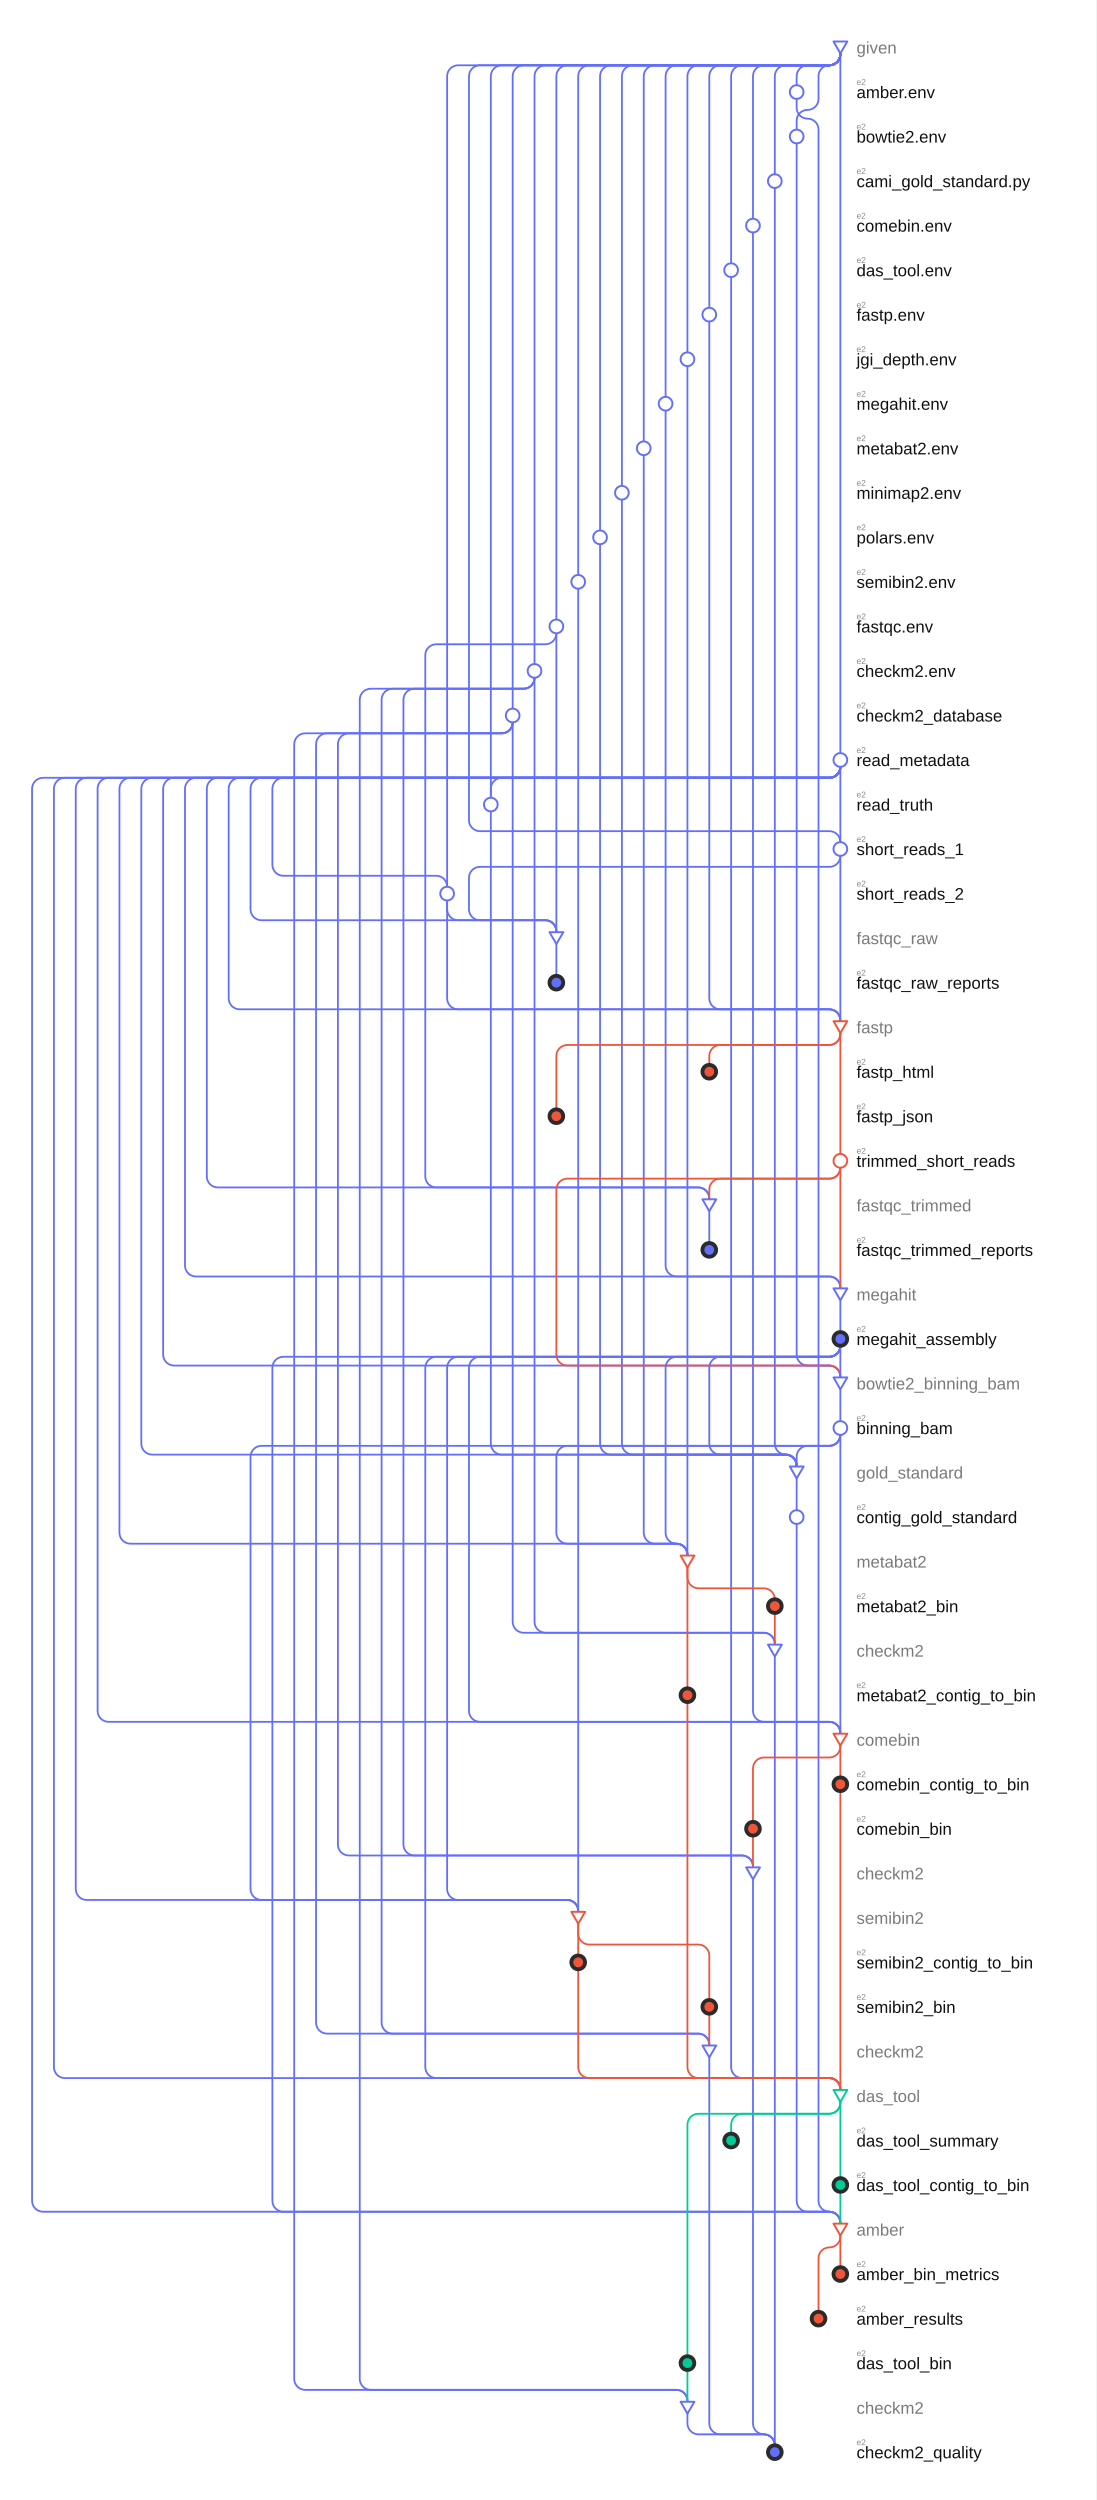
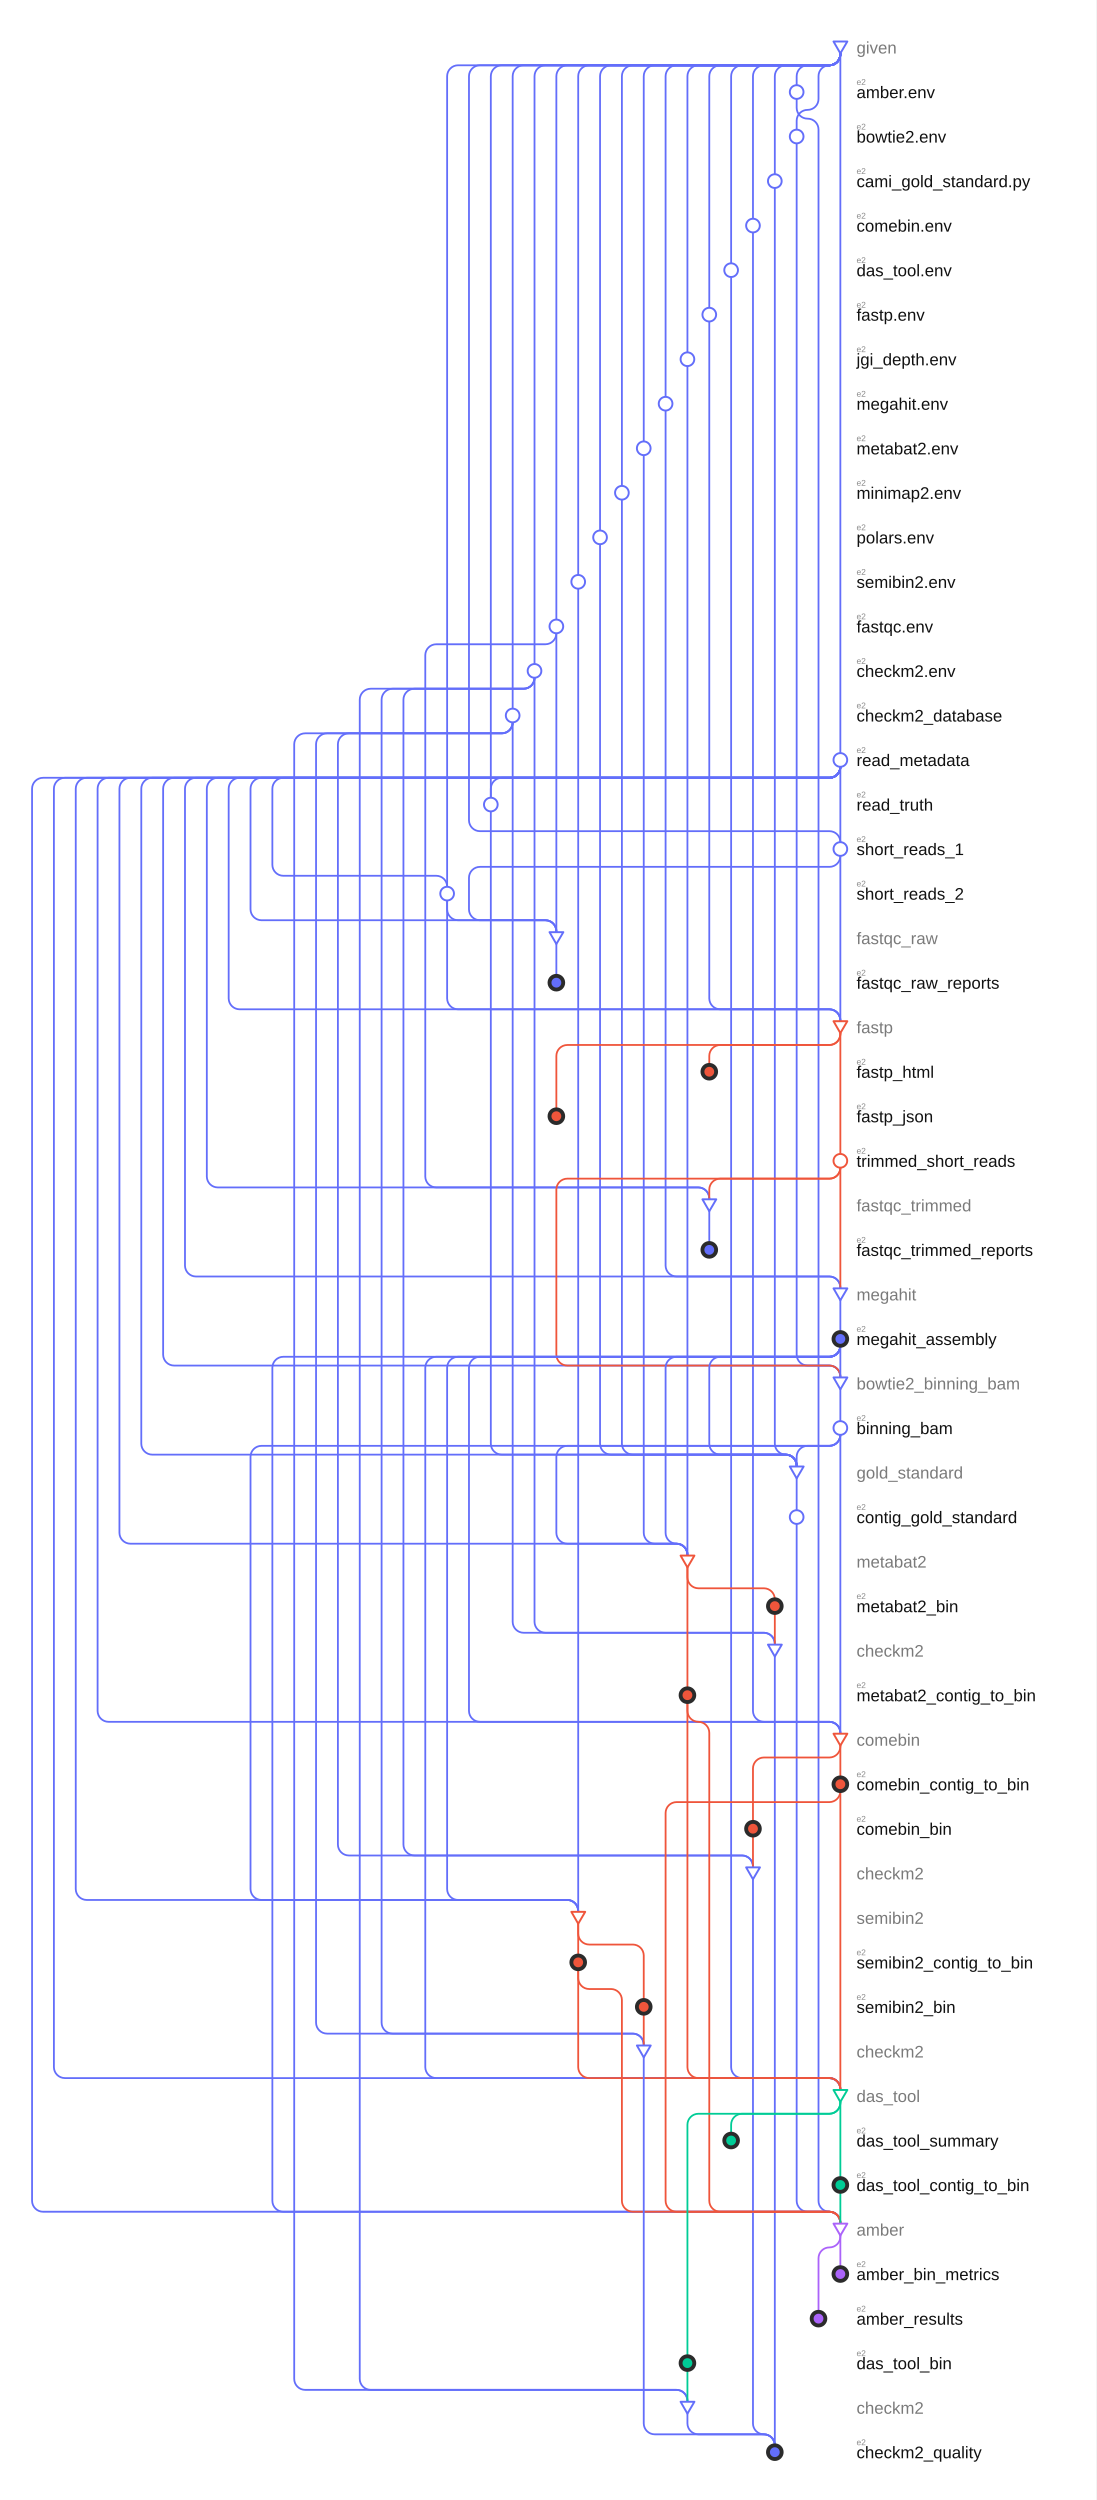
<svg xmlns="http://www.w3.org/2000/svg" width="848" height="1934" viewBox="0 0 848 1934">
  <rect width="848" height="1934" fill="#FFFFFF" />
  <g fill="none" stroke="#666666" stroke-width="1.4" stroke-linejoin="round" stroke-linecap="round">
    <path d="M 650.1,41.3 L 650.1,582.6" stroke="#636EFA" />
    <path d="M 650.1,41.3 L 650.1,42.1 A 8.4,8.4 0 0 1 641.7,50.5 A 8.4,8.4 0 0 0 633.2,59.0 L 633.2,76.5 A 8.4,8.4 0 0 1 624.8,85.0 A 8.4,8.4 0 0 0 616.3,93.4 L 616.3,100.3" stroke="#636EFA" />
    <path d="M 650.1,41.3 L 650.1,42.1 A 8.5,8.5 0 0 1 641.7,50.5 L 624.8,50.5 A 8.5,8.5 0 0 0 616.3,59.0 L 616.3,65.8" stroke="#636EFA" />
    <path d="M 650.1,41.3 L 650.1,42.1 A 8.5,8.5 0 0 1 641.7,50.5 L 607.9,50.5 A 8.5,8.5 0 0 0 599.4,59.0 L 599.4,134.7" stroke="#636EFA" />
    <path d="M 650.1,41.3 L 650.1,42.1 A 8.5,8.5 0 0 1 641.7,50.5 L 591.0,50.5 A 8.5,8.5 0 0 0 582.5,59.0 L 582.5,169.2" stroke="#636EFA" />
    <path d="M 650.1,41.3 L 650.1,42.1 A 8.5,8.5 0 0 1 641.7,50.5 L 574.1,50.5 A 8.5,8.5 0 0 0 565.6,59.0 L 565.6,203.6" stroke="#636EFA" />
    <path d="M 650.1,41.3 L 650.1,42.1 A 8.5,8.5 0 0 1 641.7,50.5 L 557.2,50.5 A 8.5,8.5 0 0 0 548.7,59.0 L 548.7,238.1" stroke="#636EFA" />
    <path d="M 650.1,41.3 L 650.1,42.1 A 8.5,8.5 0 0 1 641.7,50.5 L 540.3,50.5 A 8.5,8.5 0 0 0 531.8,59.0 L 531.8,272.5" stroke="#636EFA" />
    <path d="M 650.1,41.3 L 650.1,42.1 A 8.5,8.5 0 0 1 641.7,50.5 L 523.4,50.5 A 8.5,8.5 0 0 0 514.9,59.0 L 514.9,307.0" stroke="#636EFA" />
    <path d="M 650.1,41.3 L 650.1,42.1 A 8.5,8.5 0 0 1 641.7,50.5 L 506.5,50.5 A 8.5,8.5 0 0 0 498.0,59.0 L 498.0,341.4" stroke="#636EFA" />
    <path d="M 650.1,41.3 L 650.1,42.1 A 8.5,8.5 0 0 1 641.7,50.5 L 489.6,50.5 A 8.5,8.5 0 0 0 481.1,59.0 L 481.1,375.9" stroke="#636EFA" />
    <path d="M 650.1,41.3 L 650.1,42.1 A 8.5,8.5 0 0 1 641.7,50.5 L 472.7,50.5 A 8.5,8.5 0 0 0 464.2,59.0 L 464.2,410.3" stroke="#636EFA" />
    <path d="M 650.1,41.3 L 650.1,42.1 A 8.5,8.5 0 0 1 641.7,50.5 L 455.8,50.5 A 8.5,8.5 0 0 0 447.3,59.0 L 447.3,444.8" stroke="#636EFA" />
    <path d="M 650.1,41.3 L 650.1,42.1 A 8.5,8.5 0 0 1 641.7,50.5 L 438.9,50.5 A 8.5,8.5 0 0 0 430.4,59.0 L 430.4,479.2" stroke="#636EFA" />
    <path d="M 650.1,41.3 L 650.1,42.1 A 8.5,8.5 0 0 1 641.7,50.5 L 422.0,50.5 A 8.5,8.5 0 0 0 413.5,59.0 L 413.5,513.7" stroke="#636EFA" />
    <path d="M 650.1,41.3 L 650.1,42.1 A 8.5,8.5 0 0 1 641.7,50.5 L 405.1,50.5 A 8.5,8.5 0 0 0 396.6,59.0 L 396.6,548.1" stroke="#636EFA" />
    <path d="M 650.1,41.3 L 650.1,42.1 A 8.5,8.5 0 0 1 641.7,50.5 L 388.2,50.5 A 8.5,8.5 0 0 0 379.7,59.0 L 379.7,617.0" stroke="#636EFA" />
    <path d="M 650.1,41.3 L 650.1,42.1 A 8.5,8.5 0 0 1 641.7,50.5 L 371.3,50.5 A 8.5,8.5 0 0 0 362.8,59.0 L 362.8,634.6 A 8.5,8.5 0 0 0 371.3,643.0 L 641.7,643.0 A 8.4,8.4 0 0 1 650.1,651.5 L 650.1,651.5" stroke="#636EFA" />
    <path d="M 650.1,41.3 L 650.1,42.1 A 8.5,8.5 0 0 1 641.7,50.5 L 354.4,50.5 A 8.5,8.5 0 0 0 345.9,59.0 L 345.9,685.9" stroke="#636EFA" />
    <path d="M 616.3,76.5 L 616.3,83.4 A 8.4,8.4 0 0 0 624.8,91.8 A 8.4,8.4 0 0 1 633.2,100.3 L 633.2,1702.5 A 8.4,8.4 0 0 0 641.7,1711.0 A 8.4,8.4 0 0 1 650.1,1719.4 L 650.1,1720.2" stroke="#636EFA" />
    <path d="M 616.3,111.0 L 616.3,1048.0 A 8.5,8.5 0 0 0 624.8,1056.4 L 641.7,1056.4 A 8.5,8.5 0 0 1 650.1,1064.9 L 650.1,1065.6" stroke="#636EFA" />
    <path d="M 599.4,145.4 L 599.4,1116.9 A 8.5,8.5 0 0 0 607.9,1125.3 A 8.5,8.5 0 0 1 616.3,1133.8 L 616.3,1134.5" stroke="#636EFA" />
    <path d="M 582.5,179.9 L 582.5,1323.6 A 8.5,8.5 0 0 0 591.0,1332.0 L 641.7,1332.0 A 8.5,8.5 0 0 1 650.1,1340.5 L 650.1,1341.2" stroke="#636EFA" />
    <path d="M 565.6,214.3 L 565.6,1599.2 A 8.5,8.5 0 0 0 574.1,1607.6 L 641.7,1607.6 A 8.5,8.5 0 0 1 650.1,1616.1 L 650.1,1616.8" stroke="#636EFA" />
    <path d="M 548.7,248.8 L 548.7,772.4 A 8.5,8.5 0 0 0 557.2,780.8 L 641.7,780.8 A 8.5,8.5 0 0 1 650.1,789.3 L 650.1,790.0" stroke="#636EFA" />
    <path d="M 531.8,283.2 L 531.8,1203.4" stroke="#636EFA" />
    <path d="M 514.9,317.7 L 514.9,979.1 A 8.5,8.5 0 0 0 523.4,987.5 L 641.7,987.5 A 8.5,8.5 0 0 1 650.1,996.0 L 650.1,996.7" stroke="#636EFA" />
    <path d="M 498.0,352.1 L 498.0,1185.8 A 8.5,8.5 0 0 0 506.5,1194.2 L 523.4,1194.2 A 8.5,8.5 0 0 1 531.8,1202.7 L 531.8,1203.4" stroke="#636EFA" />
    <path d="M 481.1,386.6 L 481.1,1116.9 A 8.5,8.5 0 0 0 489.6,1125.3 L 607.9,1125.3 A 8.5,8.5 0 0 1 616.3,1133.8 L 616.3,1134.5" stroke="#636EFA" />
    <path d="M 464.2,421.0 L 464.2,1116.9 A 8.5,8.5 0 0 0 472.7,1125.3 L 607.9,1125.3 A 8.5,8.5 0 0 1 616.3,1133.8 L 616.3,1134.5" stroke="#636EFA" />
    <path d="M 447.3,455.5 L 447.3,1479.0" stroke="#636EFA" />
    <path d="M 430.4,489.9 L 430.4,721.1" stroke="#636EFA" />
    <path d="M 430.4,489.9 L 430.4,489.9 A 8.5,8.5 0 0 1 422.0,498.4 L 337.5,498.4 A 8.5,8.5 0 0 0 329.0,506.8 L 329.0,910.2 A 8.5,8.5 0 0 0 337.5,918.6 L 540.3,918.6 A 8.5,8.5 0 0 1 548.7,927.1 L 548.7,927.8" stroke="#636EFA" />
    <path d="M 413.5,524.4 L 413.5,1254.7 A 8.5,8.5 0 0 0 422.0,1263.1 L 591.0,1263.1 A 8.5,8.5 0 0 1 599.4,1271.6 L 599.4,1272.3" stroke="#636EFA" />
    <path d="M 413.5,524.4 A 8.4,8.4 0 0 1 405.1,532.8 L 320.6,532.8 A 8.5,8.5 0 0 0 312.1,541.3 L 312.1,1426.9 A 8.5,8.5 0 0 0 320.6,1435.4 L 574.1,1435.4 A 8.5,8.5 0 0 1 582.5,1443.8 L 582.5,1444.6" stroke="#636EFA" />
-     <path d="M 413.5,524.4 A 8.4,8.4 0 0 1 405.1,532.8 L 303.7,532.8 A 8.5,8.5 0 0 0 295.2,541.3 L 295.2,1564.7 A 8.5,8.5 0 0 0 303.7,1573.2 L 540.3,1573.2 A 8.5,8.5 0 0 1 548.7,1581.6 L 548.7,1582.4" stroke="#636EFA" />
+     <path d="M 413.5,524.4 A 8.4,8.4 0 0 1 405.1,532.8 L 303.7,532.8 A 8.5,8.5 0 0 0 295.2,541.3 L 295.2,1564.7 A 8.5,8.5 0 0 0 303.7,1573.2 L 489.6,1573.2 A 8.5,8.5 0 0 1 498.0,1581.6 L 498.0,1582.4" stroke="#636EFA" />
    <path d="M 413.5,524.4 A 8.4,8.4 0 0 1 405.1,532.8 L 286.8,532.8 A 8.5,8.5 0 0 0 278.3,541.3 L 278.3,1840.3 A 8.5,8.5 0 0 0 286.8,1848.8 L 523.4,1848.8 A 8.5,8.5 0 0 1 531.8,1857.2 L 531.8,1858.0" stroke="#636EFA" />
    <path d="M 396.6,558.8 L 396.6,1254.7 A 8.5,8.5 0 0 0 405.1,1263.1 L 591.0,1263.1 A 8.5,8.5 0 0 1 599.4,1271.6 L 599.4,1272.3" stroke="#636EFA" />
    <path d="M 396.6,558.8 A 8.4,8.4 0 0 1 388.2,567.3 L 269.9,567.3 A 8.5,8.5 0 0 0 261.4,575.7 L 261.4,1426.9 A 8.5,8.5 0 0 0 269.9,1435.4 L 574.1,1435.4 A 8.5,8.5 0 0 1 582.5,1443.8 L 582.5,1444.6" stroke="#636EFA" />
-     <path d="M 396.6,558.8 A 8.4,8.4 0 0 1 388.2,567.3 L 253.0,567.3 A 8.5,8.5 0 0 0 244.5,575.7 L 244.5,1564.7 A 8.5,8.5 0 0 0 253.0,1573.2 L 540.3,1573.2 A 8.5,8.5 0 0 1 548.7,1581.6 L 548.7,1582.4" stroke="#636EFA" />
+     <path d="M 396.6,558.8 A 8.4,8.4 0 0 1 388.2,567.3 L 253.0,567.3 A 8.5,8.5 0 0 0 244.5,575.7 L 244.5,1564.7 A 8.5,8.5 0 0 0 253.0,1573.2 L 489.6,1573.2 A 8.5,8.5 0 0 1 498.0,1581.6 L 498.0,1582.4" stroke="#636EFA" />
    <path d="M 396.6,558.8 A 8.4,8.4 0 0 1 388.2,567.3 L 236.1,567.3 A 8.5,8.5 0 0 0 227.6,575.7 L 227.6,1840.3 A 8.5,8.5 0 0 0 236.1,1848.8 L 523.4,1848.8 A 8.5,8.5 0 0 1 531.8,1857.2 L 531.8,1858.0" stroke="#636EFA" />
    <path d="M 650.1,593.3 L 650.1,651.5" stroke="#636EFA" />
    <path d="M 650.1,593.3 A 8.4,8.4 0 0 1 641.7,601.7 L 388.2,601.7 A 8.5,8.5 0 0 0 379.7,610.2 L 379.7,617.0" stroke="#636EFA" />
    <path d="M 650.1,593.3 A 8.4,8.4 0 0 1 641.7,601.7 L 219.2,601.7 A 8.5,8.5 0 0 0 210.7,610.2 L 210.7,669.0 A 8.5,8.5 0 0 0 219.2,677.5 L 337.5,677.5 A 8.4,8.4 0 0 1 345.9,685.9 L 345.9,685.9" stroke="#636EFA" />
    <path d="M 650.1,593.3 A 8.4,8.4 0 0 1 641.7,601.7 L 202.3,601.7 A 8.5,8.5 0 0 0 193.8,610.2 L 193.8,703.5 A 8.5,8.5 0 0 0 202.3,711.9 L 422.0,711.9 A 8.5,8.5 0 0 1 430.4,720.4 L 430.4,721.1" stroke="#636EFA" />
    <path d="M 650.1,593.3 A 8.4,8.4 0 0 1 641.7,601.7 L 185.4,601.7 A 8.5,8.5 0 0 0 176.9,610.2 L 176.9,772.4 A 8.5,8.5 0 0 0 185.4,780.8 L 641.7,780.8 A 8.5,8.5 0 0 1 650.1,789.3 L 650.1,790.0" stroke="#636EFA" />
    <path d="M 650.1,593.3 A 8.4,8.4 0 0 1 641.7,601.7 L 168.5,601.7 A 8.5,8.5 0 0 0 160.0,610.2 L 160.0,910.2 A 8.5,8.5 0 0 0 168.5,918.6 L 540.3,918.6 A 8.5,8.5 0 0 1 548.7,927.1 L 548.7,927.8" stroke="#636EFA" />
    <path d="M 650.1,593.3 A 8.4,8.4 0 0 1 641.7,601.7 L 151.6,601.7 A 8.5,8.5 0 0 0 143.1,610.2 L 143.1,979.1 A 8.5,8.5 0 0 0 151.6,987.5 L 641.7,987.5 A 8.5,8.5 0 0 1 650.1,996.0 L 650.1,996.7" stroke="#636EFA" />
    <path d="M 650.1,593.3 A 8.4,8.4 0 0 1 641.7,601.7 L 134.7,601.7 A 8.5,8.5 0 0 0 126.2,610.2 L 126.2,1048.0 A 8.5,8.5 0 0 0 134.7,1056.4 L 641.7,1056.4 A 8.5,8.5 0 0 1 650.1,1064.9 L 650.1,1065.6" stroke="#636EFA" />
    <path d="M 650.1,593.3 A 8.4,8.4 0 0 1 641.7,601.7 L 117.8,601.7 A 8.5,8.5 0 0 0 109.3,610.2 L 109.3,1116.9 A 8.5,8.5 0 0 0 117.8,1125.3 L 607.9,1125.3 A 8.5,8.5 0 0 1 616.3,1133.8 L 616.3,1134.5" stroke="#636EFA" />
    <path d="M 650.1,593.3 A 8.4,8.4 0 0 1 641.7,601.7 L 100.9,601.7 A 8.5,8.5 0 0 0 92.4,610.2 L 92.4,1185.8 A 8.5,8.5 0 0 0 100.9,1194.2 L 523.4,1194.2 A 8.5,8.5 0 0 1 531.8,1202.7 L 531.8,1203.4" stroke="#636EFA" />
    <path d="M 650.1,593.3 A 8.4,8.4 0 0 1 641.7,601.7 L 84.0,601.7 A 8.5,8.5 0 0 0 75.5,610.2 L 75.5,1323.6 A 8.5,8.5 0 0 0 84.0,1332.0 L 641.7,1332.0 A 8.5,8.5 0 0 1 650.1,1340.5 L 650.1,1341.2" stroke="#636EFA" />
    <path d="M 650.1,593.3 A 8.4,8.4 0 0 1 641.7,601.7 L 67.1,601.7 A 8.5,8.5 0 0 0 58.6,610.2 L 58.6,1461.4 A 8.5,8.5 0 0 0 67.1,1469.8 L 438.9,1469.8 A 8.5,8.5 0 0 1 447.3,1478.3 L 447.3,1479.0" stroke="#636EFA" />
    <path d="M 650.1,593.3 A 8.4,8.4 0 0 1 641.7,601.7 L 50.2,601.7 A 8.5,8.5 0 0 0 41.7,610.2 L 41.7,1599.2 A 8.5,8.5 0 0 0 50.2,1607.6 L 641.7,1607.6 A 8.5,8.5 0 0 1 650.1,1616.1 L 650.1,1616.8" stroke="#636EFA" />
    <path d="M 650.1,593.3 A 8.4,8.4 0 0 1 641.7,601.7 L 33.3,601.7 A 8.5,8.5 0 0 0 24.8,610.2 L 24.8,1702.5 A 8.5,8.5 0 0 0 33.3,1711.0 L 641.7,1711.0 A 8.5,8.5 0 0 1 650.1,1719.4 L 650.1,1720.2" stroke="#636EFA" />
    <path d="M 379.7,627.7 L 379.7,1116.9 A 8.5,8.5 0 0 0 388.2,1125.3 L 607.9,1125.3 A 8.5,8.5 0 0 1 616.3,1133.8 L 616.3,1134.5" stroke="#636EFA" />
    <path d="M 650.1,662.2 L 650.1,790.0" stroke="#636EFA" />
    <path d="M 650.1,662.2 A 8.4,8.4 0 0 1 641.7,670.6 L 371.3,670.6 A 8.5,8.5 0 0 0 362.8,679.1 L 362.8,703.5 A 8.5,8.5 0 0 0 371.3,711.9 L 422.0,711.9 A 8.5,8.5 0 0 1 430.4,720.4 L 430.4,721.1" stroke="#636EFA" />
    <path d="M 345.9,696.6 L 345.9,703.5 A 8.5,8.5 0 0 0 354.4,711.9 L 422.0,711.9 A 8.5,8.5 0 0 1 430.4,720.4 L 430.4,721.1" stroke="#636EFA" />
    <path d="M 345.9,696.6 L 345.9,772.4 A 8.5,8.5 0 0 0 354.4,780.8 L 641.7,780.8 A 8.5,8.5 0 0 1 650.1,789.3 L 650.1,790.0" stroke="#636EFA" />
    <path d="M 430.4,730.3 L 430.4,754.8" stroke="#636EFA" />
    <path d="M 650.1,799.2 L 650.1,892.6" stroke="#EF553B" />
    <path d="M 650.1,799.2 L 650.1,800.0 A 8.5,8.5 0 0 1 641.7,808.4 L 557.2,808.4 A 8.5,8.5 0 0 0 548.7,816.9 L 548.7,823.7" stroke="#EF553B" />
    <path d="M 650.1,799.2 L 650.1,800.0 A 8.5,8.5 0 0 1 641.7,808.4 L 438.9,808.4 A 8.5,8.5 0 0 0 430.4,816.9 L 430.4,858.2" stroke="#EF553B" />
    <path d="M 650.1,903.3 L 650.1,996.7" stroke="#EF553B" />
    <path d="M 650.1,903.3 A 8.4,8.4 0 0 1 641.7,911.8 L 557.2,911.8 A 8.5,8.5 0 0 0 548.7,920.2 L 548.7,927.8" stroke="#EF553B" />
    <path d="M 650.1,903.3 A 8.4,8.4 0 0 1 641.7,911.8 L 438.9,911.8 A 8.5,8.5 0 0 0 430.4,920.2 L 430.4,1048.0 A 8.5,8.5 0 0 0 438.9,1056.4 L 641.7,1056.4 A 8.5,8.5 0 0 1 650.1,1064.9 L 650.1,1065.6" stroke="#EF553B" />
    <path d="M 548.7,937.0 L 548.7,961.5" stroke="#636EFA" />
    <path d="M 650.1,1005.9 L 650.1,1030.4" stroke="#636EFA" />
    <path d="M 650.1,1041.1 L 650.1,1065.6" stroke="#636EFA" />
    <path d="M 650.1,1041.1 A 8.5,8.5 0 0 1 641.7,1049.6 L 557.2,1049.6 A 8.5,8.5 0 0 0 548.7,1058.0 L 548.7,1116.9 A 8.5,8.5 0 0 0 557.2,1125.3 L 607.9,1125.3 A 8.5,8.5 0 0 1 616.3,1133.8 L 616.3,1134.5" stroke="#636EFA" />
    <path d="M 650.1,1041.1 A 8.5,8.5 0 0 1 641.7,1049.6 L 523.4,1049.6 A 8.5,8.5 0 0 0 514.9,1058.0 L 514.9,1185.8 A 8.4,8.4 0 0 0 523.4,1194.2 A 8.4,8.4 0 0 1 531.8,1202.7 L 531.8,1203.4" stroke="#636EFA" />
    <path d="M 650.1,1041.1 A 8.5,8.5 0 0 1 641.7,1049.6 L 371.3,1049.6 A 8.5,8.5 0 0 0 362.8,1058.0 L 362.8,1323.6 A 8.5,8.5 0 0 0 371.3,1332.0 L 641.7,1332.0 A 8.5,8.5 0 0 1 650.1,1340.5 L 650.1,1341.2" stroke="#636EFA" />
    <path d="M 650.1,1041.1 A 8.5,8.5 0 0 1 641.7,1049.6 L 354.4,1049.6 A 8.5,8.5 0 0 0 345.9,1058.0 L 345.9,1461.4 A 8.5,8.5 0 0 0 354.4,1469.8 L 438.9,1469.8 A 8.5,8.5 0 0 1 447.3,1478.3 L 447.3,1479.0" stroke="#636EFA" />
    <path d="M 650.1,1041.1 A 8.5,8.5 0 0 1 641.7,1049.6 L 337.5,1049.6 A 8.5,8.5 0 0 0 329.0,1058.0 L 329.0,1599.2 A 8.5,8.5 0 0 0 337.5,1607.6 L 641.7,1607.6 A 8.5,8.5 0 0 1 650.1,1616.1 L 650.1,1616.8" stroke="#636EFA" />
    <path d="M 650.1,1041.1 A 8.5,8.5 0 0 1 641.7,1049.6 L 219.2,1049.6 A 8.5,8.5 0 0 0 210.7,1058.0 L 210.7,1702.5 A 8.5,8.5 0 0 0 219.2,1711.0 L 641.7,1711.0 A 8.5,8.5 0 0 1 650.1,1719.4 L 650.1,1720.2" stroke="#636EFA" />
    <path d="M 650.1,1074.8 L 650.1,1099.3" stroke="#636EFA" />
    <path d="M 650.1,1110.0 L 650.1,1341.2" stroke="#636EFA" />
    <path d="M 650.1,1110.0 A 8.5,8.5 0 0 1 641.7,1118.5 L 624.8,1118.5 A 8.5,8.5 0 0 0 616.3,1126.9 L 616.3,1134.5" stroke="#636EFA" />
    <path d="M 650.1,1110.0 A 8.5,8.5 0 0 1 641.7,1118.5 L 438.9,1118.5 A 8.5,8.5 0 0 0 430.4,1126.9 L 430.4,1185.8 A 8.5,8.5 0 0 0 438.9,1194.2 L 523.4,1194.2 A 8.5,8.5 0 0 1 531.8,1202.7 L 531.8,1203.4" stroke="#636EFA" />
    <path d="M 650.1,1110.0 A 8.5,8.5 0 0 1 641.7,1118.5 L 202.3,1118.5 A 8.5,8.5 0 0 0 193.8,1126.9 L 193.8,1461.4 A 8.5,8.5 0 0 0 202.3,1469.8 L 438.9,1469.8 A 8.5,8.5 0 0 1 447.3,1478.3 L 447.3,1479.0" stroke="#636EFA" />
    <path d="M 616.3,1143.7 L 616.3,1168.2" stroke="#636EFA" />
    <path d="M 616.3,1178.9 L 616.3,1702.5 A 8.5,8.5 0 0 0 624.8,1711.0 L 641.7,1711.0 A 8.5,8.5 0 0 1 650.1,1719.4 L 650.1,1720.2" stroke="#636EFA" />
    <path d="M 531.8,1212.6 L 531.8,1220.2 A 8.5,8.5 0 0 0 540.3,1228.7 L 591.0,1228.7 A 8.5,8.5 0 0 1 599.4,1237.1 L 599.4,1237.1" stroke="#EF553B" />
    <path d="M 531.8,1212.6 L 531.8,1306.0" stroke="#EF553B" />
    <path d="M 599.4,1247.8 L 599.4,1272.3" stroke="#EF553B" />
    <path d="M 599.4,1281.5 L 599.4,1891.7" stroke="#636EFA" />
+     <path d="M 531.8,1316.7 L 531.8,1323.6 A 8.5,8.5 0 0 0 540.3,1332.0 A 8.5,8.5 0 0 1 548.7,1340.5 L 548.7,1702.5 A 8.5,8.5 0 0 0 557.2,1711.0 L 641.7,1711.0 A 8.5,8.5 0 0 1 650.1,1719.4 L 650.1,1720.2" stroke="#EF553B" />
    <path d="M 531.8,1316.7 L 531.8,1599.2 A 8.5,8.5 0 0 0 540.3,1607.6 L 641.7,1607.6 A 8.5,8.5 0 0 1 650.1,1616.1 L 650.1,1616.8" stroke="#EF553B" />
    <path d="M 650.1,1350.4 L 650.1,1374.9" stroke="#EF553B" />
    <path d="M 650.1,1350.4 L 650.1,1351.2 A 8.5,8.5 0 0 1 641.7,1359.6 L 591.0,1359.6 A 8.5,8.5 0 0 0 582.5,1368.1 L 582.5,1409.4" stroke="#EF553B" />
    <path d="M 650.1,1385.6 L 650.1,1616.8" stroke="#EF553B" />
+     <path d="M 650.1,1385.6 A 8.5,8.5 0 0 1 641.7,1394.1 L 523.4,1394.1 A 8.5,8.5 0 0 0 514.9,1402.5 L 514.9,1702.5 A 8.5,8.5 0 0 0 523.4,1711.0 L 641.7,1711.0 A 8.5,8.5 0 0 1 650.1,1719.4 L 650.1,1720.2" stroke="#EF553B" />
    <path d="M 582.5,1420.1 L 582.5,1444.6" stroke="#EF553B" />
    <path d="M 582.5,1453.8 L 582.5,1874.8 A 8.4,8.4 0 0 0 591.0,1883.2 A 8.4,8.4 0 0 1 599.4,1891.7 L 599.4,1891.7" stroke="#636EFA" />
-     <path d="M 447.3,1488.2 L 447.3,1495.8 A 8.5,8.5 0 0 0 455.8,1504.3 L 540.3,1504.3 A 8.5,8.5 0 0 1 548.7,1512.7 L 548.7,1547.2" stroke="#EF553B" />
+     <path d="M 447.3,1488.2 L 447.3,1495.8 A 8.5,8.5 0 0 0 455.8,1504.3 L 489.6,1504.3 A 8.5,8.5 0 0 1 498.0,1512.7 L 498.0,1547.2" stroke="#EF553B" />
    <path d="M 447.3,1488.2 L 447.3,1512.7" stroke="#EF553B" />
+     <path d="M 447.3,1523.4 L 447.3,1530.3 A 8.5,8.5 0 0 0 455.8,1538.7 L 472.7,1538.7 A 8.5,8.5 0 0 1 481.1,1547.2 L 481.1,1702.5 A 8.5,8.5 0 0 0 489.6,1711.0 L 641.7,1711.0 A 8.5,8.5 0 0 1 650.1,1719.4 L 650.1,1720.2" stroke="#EF553B" />
    <path d="M 447.3,1523.4 L 447.3,1599.2 A 8.5,8.5 0 0 0 455.8,1607.6 L 641.7,1607.6 A 8.5,8.5 0 0 1 650.1,1616.1 L 650.1,1616.8" stroke="#EF553B" />
-     <path d="M 548.7,1557.9 L 548.7,1582.4" stroke="#EF553B" />
-     <path d="M 548.7,1591.6 L 548.7,1874.8 A 8.5,8.5 0 0 0 557.2,1883.2 L 591.0,1883.2 A 8.5,8.5 0 0 1 599.4,1891.7 L 599.4,1891.7" stroke="#636EFA" />
+     <path d="M 498.0,1557.9 L 498.0,1582.4" stroke="#EF553B" />
+     <path d="M 498.0,1591.6 L 498.0,1874.8 A 8.5,8.5 0 0 0 506.5,1883.2 L 591.0,1883.2 A 8.5,8.5 0 0 1 599.4,1891.7 L 599.4,1891.7" stroke="#636EFA" />
    <path d="M 650.1,1626.0 L 650.1,1685.0" stroke="#00CC96" />
    <path d="M 650.1,1626.0 L 650.1,1626.8 A 8.5,8.5 0 0 1 641.7,1635.2 L 574.1,1635.2 A 8.5,8.5 0 0 0 565.6,1643.7 L 565.6,1650.5" stroke="#00CC96" />
    <path d="M 650.1,1626.0 L 650.1,1626.8 A 8.5,8.5 0 0 1 641.7,1635.2 L 540.3,1635.2 A 8.5,8.5 0 0 0 531.8,1643.7 L 531.8,1822.8" stroke="#00CC96" />
    <path d="M 650.1,1695.7 L 650.1,1720.2" stroke="#00CC96" />
-     <path d="M 650.1,1729.4 L 650.1,1753.9" stroke="#EF553B" />
-     <path d="M 650.1,1729.4 L 650.1,1730.1 A 8.4,8.4 0 0 1 641.7,1738.6 A 8.4,8.4 0 0 0 633.2,1747.0 L 633.2,1788.3" stroke="#EF553B" />
+     <path d="M 650.1,1729.4 L 650.1,1753.9" stroke="#AB63FA" />
+     <path d="M 650.1,1729.4 L 650.1,1730.1 A 8.4,8.4 0 0 1 641.7,1738.6 A 8.4,8.4 0 0 0 633.2,1747.0 L 633.2,1788.3" stroke="#AB63FA" />
    <path d="M 531.8,1833.5 L 531.8,1858.0" stroke="#00CC96" />
    <path d="M 531.8,1867.2 L 531.8,1874.8 A 8.5,8.5 0 0 0 540.3,1883.2 L 591.0,1883.2 A 8.5,8.5 0 0 1 599.4,1891.7 L 599.4,1891.7" stroke="#636EFA" />
  </g>
  <g>
    <polygon points="644.8,32.1 655.5,32.1 650.1,41.3" fill="#FFFFFF" stroke="#636EFA" stroke-width="1.5" stroke-linejoin="round" />
    <text x="662.6" y="41.4" font-family="Arial" font-size="13" fill="#7A7A7A" text-anchor="start">given</text>
  </g>
  <g>
    <circle cx="616.3" cy="71.2" r="5.3" fill="#FFFFFF" stroke="#636EFA" stroke-width="1.5" />
    <text x="662.6" y="65.7" font-family="Arial" font-size="6.5" fill="#8A8A8A" text-anchor="start">e2</text>
    <text x="662.6" y="75.9" font-family="Arial" font-size="13" fill="#111111" text-anchor="start">amber.env</text>
  </g>
  <g>
    <circle cx="616.3" cy="105.6" r="5.3" fill="#FFFFFF" stroke="#636EFA" stroke-width="1.5" />
    <text x="662.6" y="100.2" font-family="Arial" font-size="6.5" fill="#8A8A8A" text-anchor="start">e2</text>
    <text x="662.6" y="110.3" font-family="Arial" font-size="13" fill="#111111" text-anchor="start">bowtie2.env</text>
  </g>
  <g>
    <circle cx="599.4" cy="140.1" r="5.3" fill="#FFFFFF" stroke="#636EFA" stroke-width="1.5" />
    <text x="662.6" y="134.6" font-family="Arial" font-size="6.5" fill="#8A8A8A" text-anchor="start">e2</text>
    <text x="662.6" y="144.8" font-family="Arial" font-size="13" fill="#111111" text-anchor="start">cami_gold_standard.py</text>
  </g>
  <g>
    <circle cx="582.5" cy="174.5" r="5.3" fill="#FFFFFF" stroke="#636EFA" stroke-width="1.5" />
    <text x="662.6" y="169.1" font-family="Arial" font-size="6.5" fill="#8A8A8A" text-anchor="start">e2</text>
    <text x="662.6" y="179.2" font-family="Arial" font-size="13" fill="#111111" text-anchor="start">comebin.env</text>
  </g>
  <g>
    <circle cx="565.6" cy="209.0" r="5.3" fill="#FFFFFF" stroke="#636EFA" stroke-width="1.5" />
    <text x="662.6" y="203.5" font-family="Arial" font-size="6.5" fill="#8A8A8A" text-anchor="start">e2</text>
    <text x="662.6" y="213.7" font-family="Arial" font-size="13" fill="#111111" text-anchor="start">das_tool.env</text>
  </g>
  <g>
    <circle cx="548.7" cy="243.4" r="5.3" fill="#FFFFFF" stroke="#636EFA" stroke-width="1.5" />
    <text x="662.6" y="238.0" font-family="Arial" font-size="6.5" fill="#8A8A8A" text-anchor="start">e2</text>
    <text x="662.6" y="248.1" font-family="Arial" font-size="13" fill="#111111" text-anchor="start">fastp.env</text>
  </g>
  <g>
    <circle cx="531.8" cy="277.9" r="5.3" fill="#FFFFFF" stroke="#636EFA" stroke-width="1.5" />
    <text x="662.6" y="272.4" font-family="Arial" font-size="6.5" fill="#8A8A8A" text-anchor="start">e2</text>
    <text x="662.6" y="282.6" font-family="Arial" font-size="13" fill="#111111" text-anchor="start">jgi_depth.env</text>
  </g>
  <g>
    <circle cx="514.9" cy="312.3" r="5.3" fill="#FFFFFF" stroke="#636EFA" stroke-width="1.5" />
    <text x="662.6" y="306.9" font-family="Arial" font-size="6.5" fill="#8A8A8A" text-anchor="start">e2</text>
    <text x="662.6" y="317.0" font-family="Arial" font-size="13" fill="#111111" text-anchor="start">megahit.env</text>
  </g>
  <g>
    <circle cx="498.0" cy="346.8" r="5.3" fill="#FFFFFF" stroke="#636EFA" stroke-width="1.5" />
    <text x="662.6" y="341.3" font-family="Arial" font-size="6.5" fill="#8A8A8A" text-anchor="start">e2</text>
    <text x="662.6" y="351.5" font-family="Arial" font-size="13" fill="#111111" text-anchor="start">metabat2.env</text>
  </g>
  <g>
    <circle cx="481.1" cy="381.2" r="5.3" fill="#FFFFFF" stroke="#636EFA" stroke-width="1.5" />
    <text x="662.6" y="375.8" font-family="Arial" font-size="6.5" fill="#8A8A8A" text-anchor="start">e2</text>
    <text x="662.6" y="385.9" font-family="Arial" font-size="13" fill="#111111" text-anchor="start">minimap2.env</text>
  </g>
  <g>
    <circle cx="464.2" cy="415.7" r="5.3" fill="#FFFFFF" stroke="#636EFA" stroke-width="1.5" />
    <text x="662.6" y="410.2" font-family="Arial" font-size="6.5" fill="#8A8A8A" text-anchor="start">e2</text>
    <text x="662.6" y="420.4" font-family="Arial" font-size="13" fill="#111111" text-anchor="start">polars.env</text>
  </g>
  <g>
    <circle cx="447.3" cy="450.1" r="5.3" fill="#FFFFFF" stroke="#636EFA" stroke-width="1.5" />
    <text x="662.6" y="444.7" font-family="Arial" font-size="6.5" fill="#8A8A8A" text-anchor="start">e2</text>
    <text x="662.6" y="454.8" font-family="Arial" font-size="13" fill="#111111" text-anchor="start">semibin2.env</text>
  </g>
  <g>
    <circle cx="430.4" cy="484.6" r="5.3" fill="#FFFFFF" stroke="#636EFA" stroke-width="1.5" />
    <text x="662.6" y="479.1" font-family="Arial" font-size="6.5" fill="#8A8A8A" text-anchor="start">e2</text>
    <text x="662.6" y="489.3" font-family="Arial" font-size="13" fill="#111111" text-anchor="start">fastqc.env</text>
  </g>
  <g>
    <circle cx="413.5" cy="519.0" r="5.3" fill="#FFFFFF" stroke="#636EFA" stroke-width="1.5" />
    <text x="662.6" y="513.6" font-family="Arial" font-size="6.5" fill="#8A8A8A" text-anchor="start">e2</text>
    <text x="662.6" y="523.7" font-family="Arial" font-size="13" fill="#111111" text-anchor="start">checkm2.env</text>
  </g>
  <g>
    <circle cx="396.6" cy="553.5" r="5.3" fill="#FFFFFF" stroke="#636EFA" stroke-width="1.5" />
    <text x="662.6" y="548.0" font-family="Arial" font-size="6.5" fill="#8A8A8A" text-anchor="start">e2</text>
    <text x="662.6" y="558.2" font-family="Arial" font-size="13" fill="#111111" text-anchor="start">checkm2_database</text>
  </g>
  <g>
    <circle cx="650.1" cy="587.9" r="5.3" fill="#FFFFFF" stroke="#636EFA" stroke-width="1.5" />
    <text x="662.6" y="582.5" font-family="Arial" font-size="6.5" fill="#8A8A8A" text-anchor="start">e2</text>
    <text x="662.6" y="592.6" font-family="Arial" font-size="13" fill="#111111" text-anchor="start">read_metadata</text>
  </g>
  <g>
    <circle cx="379.7" cy="622.4" r="5.3" fill="#FFFFFF" stroke="#636EFA" stroke-width="1.5" />
    <text x="662.6" y="616.9" font-family="Arial" font-size="6.5" fill="#8A8A8A" text-anchor="start">e2</text>
    <text x="662.6" y="627.1" font-family="Arial" font-size="13" fill="#111111" text-anchor="start">read_truth</text>
  </g>
  <g>
    <circle cx="650.1" cy="656.8" r="5.3" fill="#FFFFFF" stroke="#636EFA" stroke-width="1.5" />
    <text x="662.6" y="651.4" font-family="Arial" font-size="6.5" fill="#8A8A8A" text-anchor="start">e2</text>
    <text x="662.6" y="661.5" font-family="Arial" font-size="13" fill="#111111" text-anchor="start">short_reads_1</text>
  </g>
  <g>
    <circle cx="345.9" cy="691.3" r="5.3" fill="#FFFFFF" stroke="#636EFA" stroke-width="1.5" />
    <text x="662.6" y="685.8" font-family="Arial" font-size="6.5" fill="#8A8A8A" text-anchor="start">e2</text>
    <text x="662.6" y="696.0" font-family="Arial" font-size="13" fill="#111111" text-anchor="start">short_reads_2</text>
  </g>
  <g>
    <polygon points="425.1,721.1 435.8,721.1 430.4,730.3" fill="#FFFFFF" stroke="#636EFA" stroke-width="1.5" stroke-linejoin="round" />
    <text x="662.6" y="730.4" font-family="Arial" font-size="13" fill="#7A7A7A" text-anchor="start">fastqc_raw</text>
  </g>
  <g>
    <circle cx="430.4" cy="760.2" r="5.3" fill="#636EFA" stroke="#2B2B2B" stroke-width="3.0" />
    <text x="662.6" y="754.7" font-family="Arial" font-size="6.5" fill="#8A8A8A" text-anchor="start">e2</text>
    <text x="662.6" y="764.9" font-family="Arial" font-size="13" fill="#111111" text-anchor="start">fastqc_raw_reports</text>
  </g>
  <g>
    <polygon points="644.8,790.0 655.5,790.0 650.1,799.2" fill="#FFFFFF" stroke="#EF553B" stroke-width="1.5" stroke-linejoin="round" />
    <text x="662.6" y="799.3" font-family="Arial" font-size="13" fill="#7A7A7A" text-anchor="start">fastp</text>
  </g>
  <g>
    <circle cx="548.7" cy="829.1" r="5.3" fill="#EF553B" stroke="#2B2B2B" stroke-width="3.0" />
    <text x="662.6" y="823.6" font-family="Arial" font-size="6.5" fill="#8A8A8A" text-anchor="start">e2</text>
    <text x="662.6" y="833.8" font-family="Arial" font-size="13" fill="#111111" text-anchor="start">fastp_html</text>
  </g>
  <g>
    <circle cx="430.4" cy="863.5" r="5.3" fill="#EF553B" stroke="#2B2B2B" stroke-width="3.0" />
    <text x="662.6" y="858.1" font-family="Arial" font-size="6.5" fill="#8A8A8A" text-anchor="start">e2</text>
    <text x="662.6" y="868.2" font-family="Arial" font-size="13" fill="#111111" text-anchor="start">fastp_json</text>
  </g>
  <g>
    <circle cx="650.1" cy="898.0" r="5.3" fill="#FFFFFF" stroke="#EF553B" stroke-width="1.5" />
    <text x="662.6" y="892.5" font-family="Arial" font-size="6.5" fill="#8A8A8A" text-anchor="start">e2</text>
    <text x="662.6" y="902.7" font-family="Arial" font-size="13" fill="#111111" text-anchor="start">trimmed_short_reads</text>
  </g>
  <g>
    <polygon points="543.4,927.8 554.1,927.8 548.7,937.0" fill="#FFFFFF" stroke="#636EFA" stroke-width="1.5" stroke-linejoin="round" />
    <text x="662.6" y="937.1" font-family="Arial" font-size="13" fill="#7A7A7A" text-anchor="start">fastqc_trimmed</text>
  </g>
  <g>
    <circle cx="548.7" cy="966.9" r="5.3" fill="#636EFA" stroke="#2B2B2B" stroke-width="3.0" />
    <text x="662.6" y="961.4" font-family="Arial" font-size="6.5" fill="#8A8A8A" text-anchor="start">e2</text>
    <text x="662.6" y="971.6" font-family="Arial" font-size="13" fill="#111111" text-anchor="start">fastqc_trimmed_reports</text>
  </g>
  <g>
    <polygon points="644.8,996.7 655.5,996.7 650.1,1005.9" fill="#FFFFFF" stroke="#636EFA" stroke-width="1.5" stroke-linejoin="round" />
    <text x="662.6" y="1006.0" font-family="Arial" font-size="13" fill="#7A7A7A" text-anchor="start">megahit</text>
  </g>
  <g>
    <circle cx="650.1" cy="1035.8" r="5.3" fill="#636EFA" stroke="#2B2B2B" stroke-width="3.0" />
    <text x="662.6" y="1030.3" font-family="Arial" font-size="6.5" fill="#8A8A8A" text-anchor="start">e2</text>
    <text x="662.6" y="1040.5" font-family="Arial" font-size="13" fill="#111111" text-anchor="start">megahit_assembly</text>
  </g>
  <g>
    <polygon points="644.8,1065.6 655.5,1065.6 650.1,1074.8" fill="#FFFFFF" stroke="#636EFA" stroke-width="1.5" stroke-linejoin="round" />
    <text x="662.6" y="1074.9" font-family="Arial" font-size="13" fill="#7A7A7A" text-anchor="start">bowtie2_binning_bam</text>
  </g>
  <g>
    <circle cx="650.1" cy="1104.7" r="5.3" fill="#FFFFFF" stroke="#636EFA" stroke-width="1.5" />
    <text x="662.6" y="1099.2" font-family="Arial" font-size="6.5" fill="#8A8A8A" text-anchor="start">e2</text>
    <text x="662.6" y="1109.4" font-family="Arial" font-size="13" fill="#111111" text-anchor="start">binning_bam</text>
  </g>
  <g>
    <polygon points="611.0,1134.5 621.7,1134.5 616.3,1143.7" fill="#FFFFFF" stroke="#636EFA" stroke-width="1.5" stroke-linejoin="round" />
    <text x="662.6" y="1143.8" font-family="Arial" font-size="13" fill="#7A7A7A" text-anchor="start">gold_standard</text>
  </g>
  <g>
    <circle cx="616.3" cy="1173.6" r="5.3" fill="#FFFFFF" stroke="#636EFA" stroke-width="1.5" />
    <text x="662.6" y="1168.1" font-family="Arial" font-size="6.5" fill="#8A8A8A" text-anchor="start">e2</text>
    <text x="662.6" y="1178.3" font-family="Arial" font-size="13" fill="#111111" text-anchor="start">contig_gold_standard</text>
  </g>
  <g>
    <polygon points="526.5,1203.4 537.2,1203.4 531.8,1212.6" fill="#FFFFFF" stroke="#EF553B" stroke-width="1.5" stroke-linejoin="round" />
    <text x="662.6" y="1212.7" font-family="Arial" font-size="13" fill="#7A7A7A" text-anchor="start">metabat2</text>
  </g>
  <g>
    <circle cx="599.4" cy="1242.5" r="5.3" fill="#EF553B" stroke="#2B2B2B" stroke-width="3.0" />
    <text x="662.6" y="1237.0" font-family="Arial" font-size="6.5" fill="#8A8A8A" text-anchor="start">e2</text>
    <text x="662.6" y="1247.2" font-family="Arial" font-size="13" fill="#111111" text-anchor="start">metabat2_bin</text>
  </g>
  <g>
    <polygon points="594.1,1272.3 604.8,1272.3 599.4,1281.5" fill="#FFFFFF" stroke="#636EFA" stroke-width="1.5" stroke-linejoin="round" />
    <text x="662.6" y="1281.6" font-family="Arial" font-size="13" fill="#7A7A7A" text-anchor="start">checkm2</text>
  </g>
  <g>
    <circle cx="531.8" cy="1311.4" r="5.3" fill="#EF553B" stroke="#2B2B2B" stroke-width="3.0" />
    <text x="662.6" y="1305.9" font-family="Arial" font-size="6.5" fill="#8A8A8A" text-anchor="start">e2</text>
    <text x="662.6" y="1316.1" font-family="Arial" font-size="13" fill="#111111" text-anchor="start">metabat2_contig_to_bin</text>
  </g>
  <g>
    <polygon points="644.8,1341.2 655.5,1341.2 650.1,1350.4" fill="#FFFFFF" stroke="#EF553B" stroke-width="1.5" stroke-linejoin="round" />
    <text x="662.6" y="1350.5" font-family="Arial" font-size="13" fill="#7A7A7A" text-anchor="start">comebin</text>
  </g>
  <g>
    <circle cx="650.1" cy="1380.3" r="5.3" fill="#EF553B" stroke="#2B2B2B" stroke-width="3.0" />
    <text x="662.6" y="1374.8" font-family="Arial" font-size="6.5" fill="#8A8A8A" text-anchor="start">e2</text>
    <text x="662.6" y="1385.0" font-family="Arial" font-size="13" fill="#111111" text-anchor="start">comebin_contig_to_bin</text>
  </g>
  <g>
    <circle cx="582.5" cy="1414.7" r="5.3" fill="#EF553B" stroke="#2B2B2B" stroke-width="3.0" />
    <text x="662.6" y="1409.3" font-family="Arial" font-size="6.5" fill="#8A8A8A" text-anchor="start">e2</text>
    <text x="662.6" y="1419.4" font-family="Arial" font-size="13" fill="#111111" text-anchor="start">comebin_bin</text>
  </g>
  <g>
    <polygon points="577.2,1444.6 587.9,1444.6 582.5,1453.8" fill="#FFFFFF" stroke="#636EFA" stroke-width="1.5" stroke-linejoin="round" />
    <text x="662.6" y="1453.9" font-family="Arial" font-size="13" fill="#7A7A7A" text-anchor="start">checkm2</text>
  </g>
  <g>
    <polygon points="442.0,1479.0 452.7,1479.0 447.3,1488.2" fill="#FFFFFF" stroke="#EF553B" stroke-width="1.5" stroke-linejoin="round" />
    <text x="662.6" y="1488.3" font-family="Arial" font-size="13" fill="#7A7A7A" text-anchor="start">semibin2</text>
  </g>
  <g>
    <circle cx="447.3" cy="1518.1" r="5.3" fill="#EF553B" stroke="#2B2B2B" stroke-width="3.0" />
    <text x="662.6" y="1512.6" font-family="Arial" font-size="6.5" fill="#8A8A8A" text-anchor="start">e2</text>
    <text x="662.6" y="1522.8" font-family="Arial" font-size="13" fill="#111111" text-anchor="start">semibin2_contig_to_bin</text>
  </g>
  <g>
-     <circle cx="548.7" cy="1552.5" r="5.3" fill="#EF553B" stroke="#2B2B2B" stroke-width="3.0" />
+     <circle cx="498.0" cy="1552.5" r="5.3" fill="#EF553B" stroke="#2B2B2B" stroke-width="3.0" />
    <text x="662.6" y="1547.1" font-family="Arial" font-size="6.5" fill="#8A8A8A" text-anchor="start">e2</text>
    <text x="662.6" y="1557.2" font-family="Arial" font-size="13" fill="#111111" text-anchor="start">semibin2_bin</text>
  </g>
  <g>
-     <polygon points="543.4,1582.4 554.1,1582.4 548.7,1591.6" fill="#FFFFFF" stroke="#636EFA" stroke-width="1.5" stroke-linejoin="round" />
+     <polygon points="492.7,1582.4 503.4,1582.4 498.0,1591.6" fill="#FFFFFF" stroke="#636EFA" stroke-width="1.5" stroke-linejoin="round" />
    <text x="662.6" y="1591.7" font-family="Arial" font-size="13" fill="#7A7A7A" text-anchor="start">checkm2</text>
  </g>
  <g>
    <polygon points="644.8,1616.8 655.5,1616.8 650.1,1626.0" fill="#FFFFFF" stroke="#00CC96" stroke-width="1.5" stroke-linejoin="round" />
    <text x="662.6" y="1626.1" font-family="Arial" font-size="13" fill="#7A7A7A" text-anchor="start">das_tool</text>
  </g>
  <g>
    <circle cx="565.6" cy="1655.9" r="5.3" fill="#00CC96" stroke="#2B2B2B" stroke-width="3.0" />
    <text x="662.6" y="1650.4" font-family="Arial" font-size="6.5" fill="#8A8A8A" text-anchor="start">e2</text>
    <text x="662.6" y="1660.6" font-family="Arial" font-size="13" fill="#111111" text-anchor="start">das_tool_summary</text>
  </g>
  <g>
    <circle cx="650.1" cy="1690.3" r="5.3" fill="#00CC96" stroke="#2B2B2B" stroke-width="3.0" />
    <text x="662.6" y="1684.9" font-family="Arial" font-size="6.5" fill="#8A8A8A" text-anchor="start">e2</text>
    <text x="662.6" y="1695.0" font-family="Arial" font-size="13" fill="#111111" text-anchor="start">das_tool_contig_to_bin</text>
  </g>
  <g>
-     <polygon points="644.8,1720.2 655.5,1720.2 650.1,1729.4" fill="#FFFFFF" stroke="#EF553B" stroke-width="1.5" stroke-linejoin="round" />
+     <polygon points="644.8,1720.2 655.5,1720.2 650.1,1729.4" fill="#FFFFFF" stroke="#AB63FA" stroke-width="1.5" stroke-linejoin="round" />
    <text x="662.6" y="1729.5" font-family="Arial" font-size="13" fill="#7A7A7A" text-anchor="start">amber</text>
  </g>
  <g>
-     <circle cx="650.1" cy="1759.2" r="5.3" fill="#EF553B" stroke="#2B2B2B" stroke-width="3.0" />
+     <circle cx="650.1" cy="1759.2" r="5.3" fill="#AB63FA" stroke="#2B2B2B" stroke-width="3.0" />
    <text x="662.6" y="1753.8" font-family="Arial" font-size="6.5" fill="#8A8A8A" text-anchor="start">e2</text>
    <text x="662.6" y="1763.9" font-family="Arial" font-size="13" fill="#111111" text-anchor="start">amber_bin_metrics</text>
  </g>
  <g>
-     <circle cx="633.2" cy="1793.7" r="5.3" fill="#EF553B" stroke="#2B2B2B" stroke-width="3.0" />
+     <circle cx="633.2" cy="1793.7" r="5.3" fill="#AB63FA" stroke="#2B2B2B" stroke-width="3.0" />
    <text x="662.6" y="1788.2" font-family="Arial" font-size="6.5" fill="#8A8A8A" text-anchor="start">e2</text>
    <text x="662.6" y="1798.4" font-family="Arial" font-size="13" fill="#111111" text-anchor="start">amber_results</text>
  </g>
  <g>
    <circle cx="531.8" cy="1828.1" r="5.3" fill="#00CC96" stroke="#2B2B2B" stroke-width="3.0" />
    <text x="662.6" y="1822.7" font-family="Arial" font-size="6.5" fill="#8A8A8A" text-anchor="start">e2</text>
    <text x="662.6" y="1832.8" font-family="Arial" font-size="13" fill="#111111" text-anchor="start">das_tool_bin</text>
  </g>
  <g>
    <polygon points="526.5,1858.0 537.2,1858.0 531.8,1867.2" fill="#FFFFFF" stroke="#636EFA" stroke-width="1.5" stroke-linejoin="round" />
    <text x="662.6" y="1867.3" font-family="Arial" font-size="13" fill="#7A7A7A" text-anchor="start">checkm2</text>
  </g>
  <g>
    <circle cx="599.4" cy="1897.0" r="5.3" fill="#636EFA" stroke="#2B2B2B" stroke-width="3.0" />
    <text x="662.6" y="1891.6" font-family="Arial" font-size="6.5" fill="#8A8A8A" text-anchor="start">e2</text>
    <text x="662.6" y="1901.7" font-family="Arial" font-size="13" fill="#111111" text-anchor="start">checkm2_quality</text>
  </g>
</svg>
